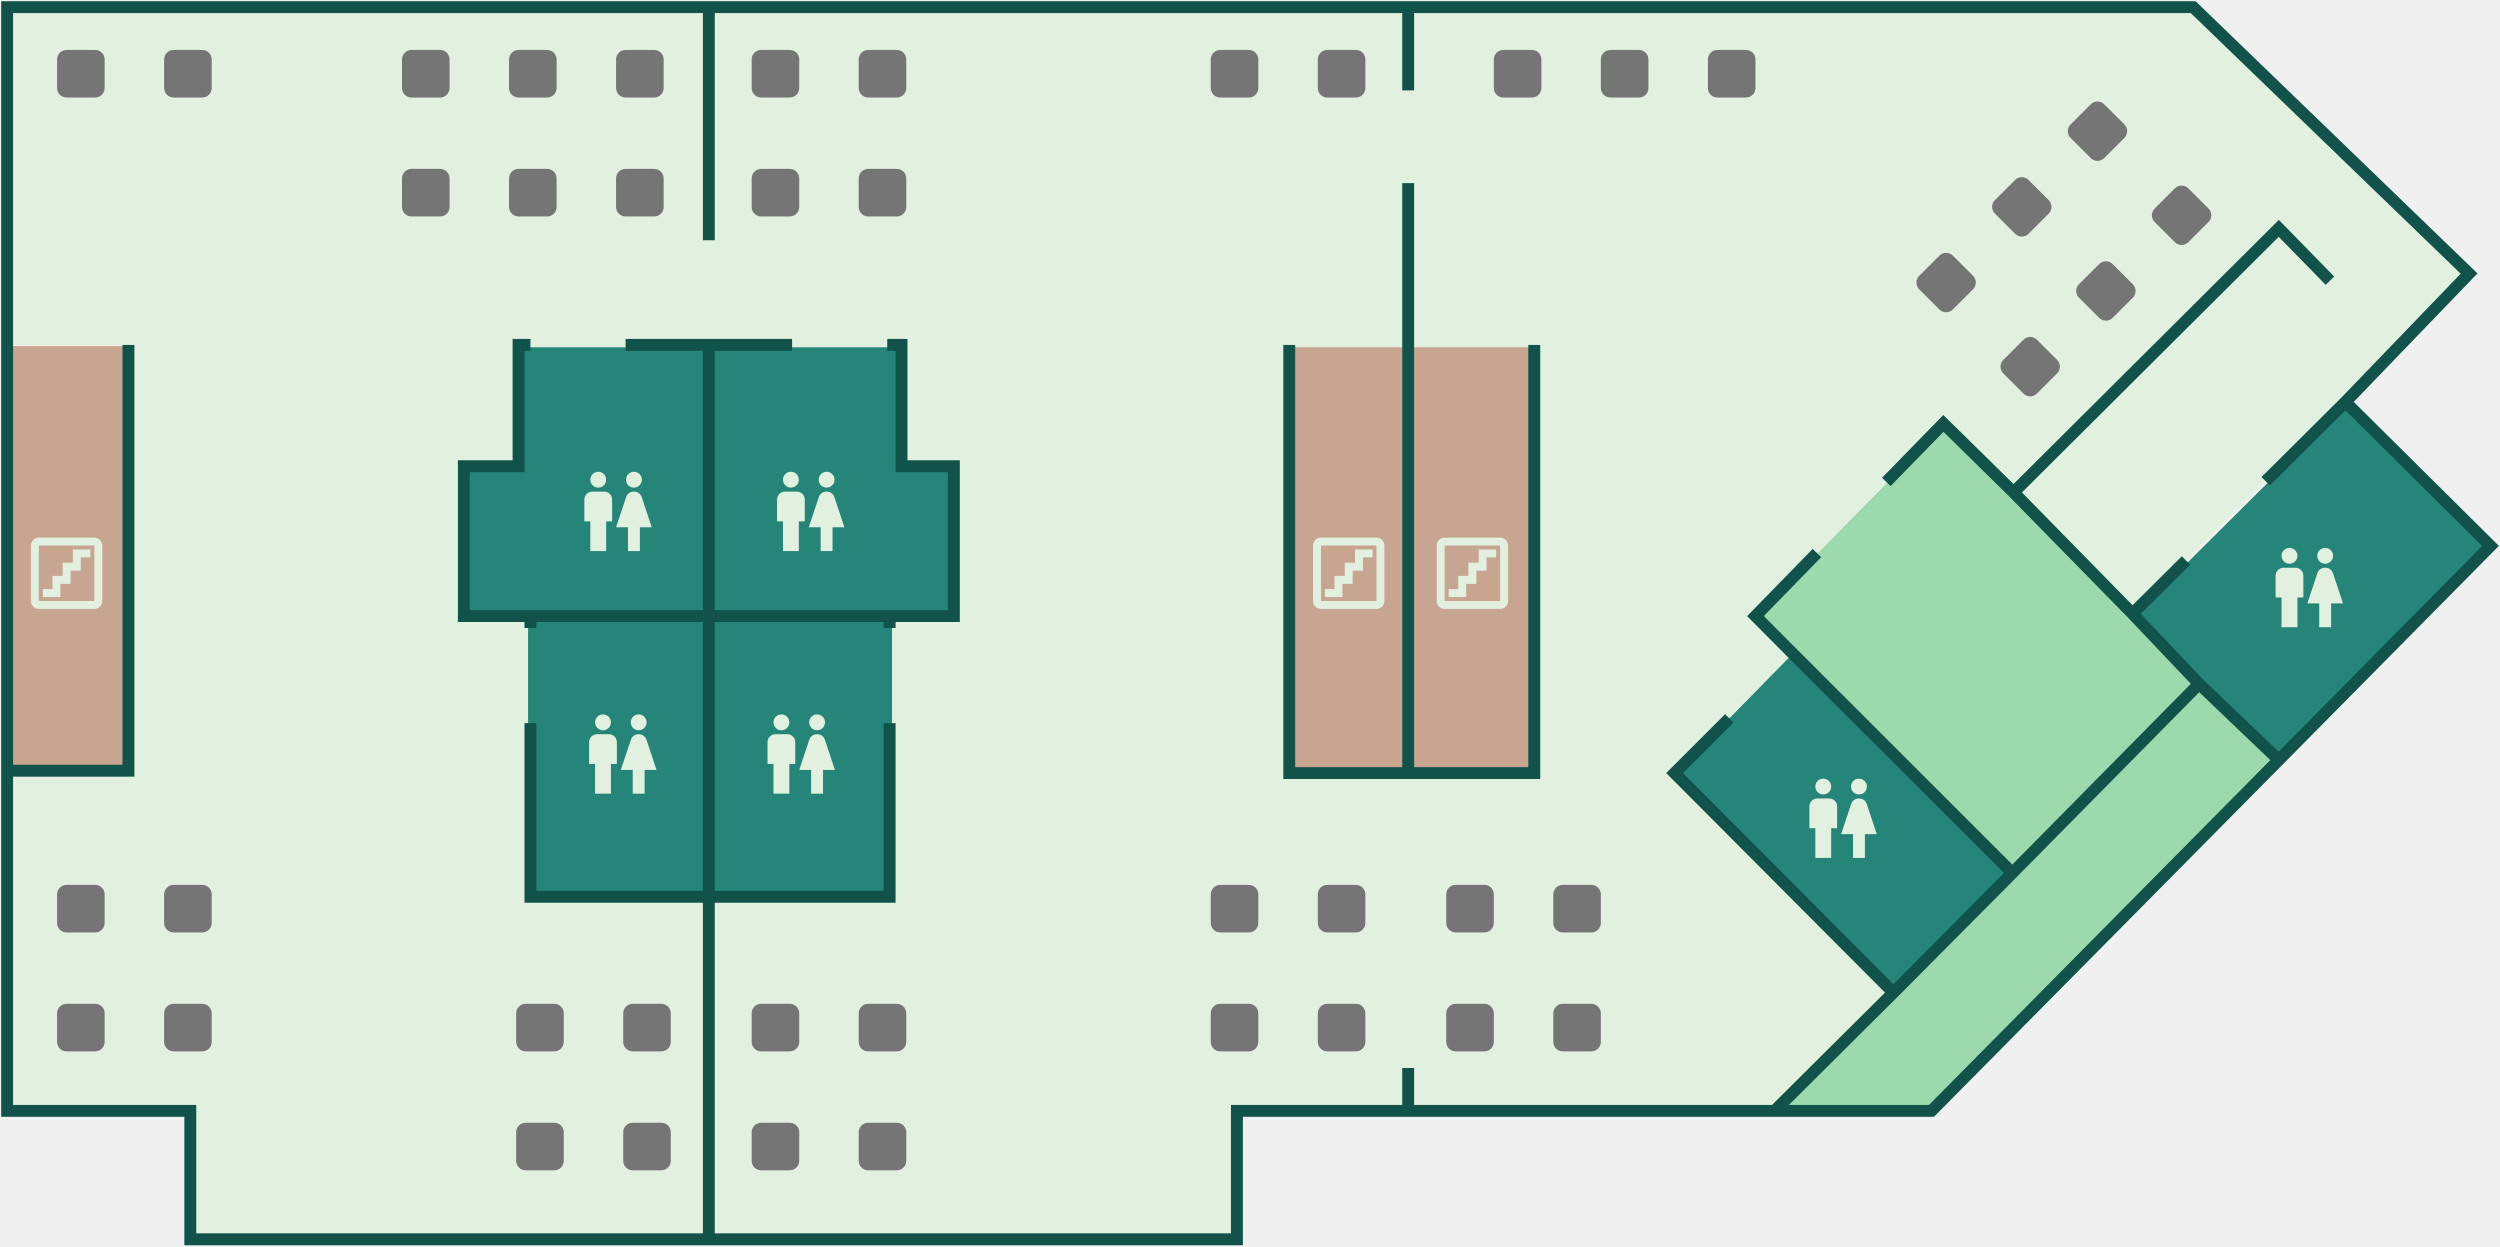
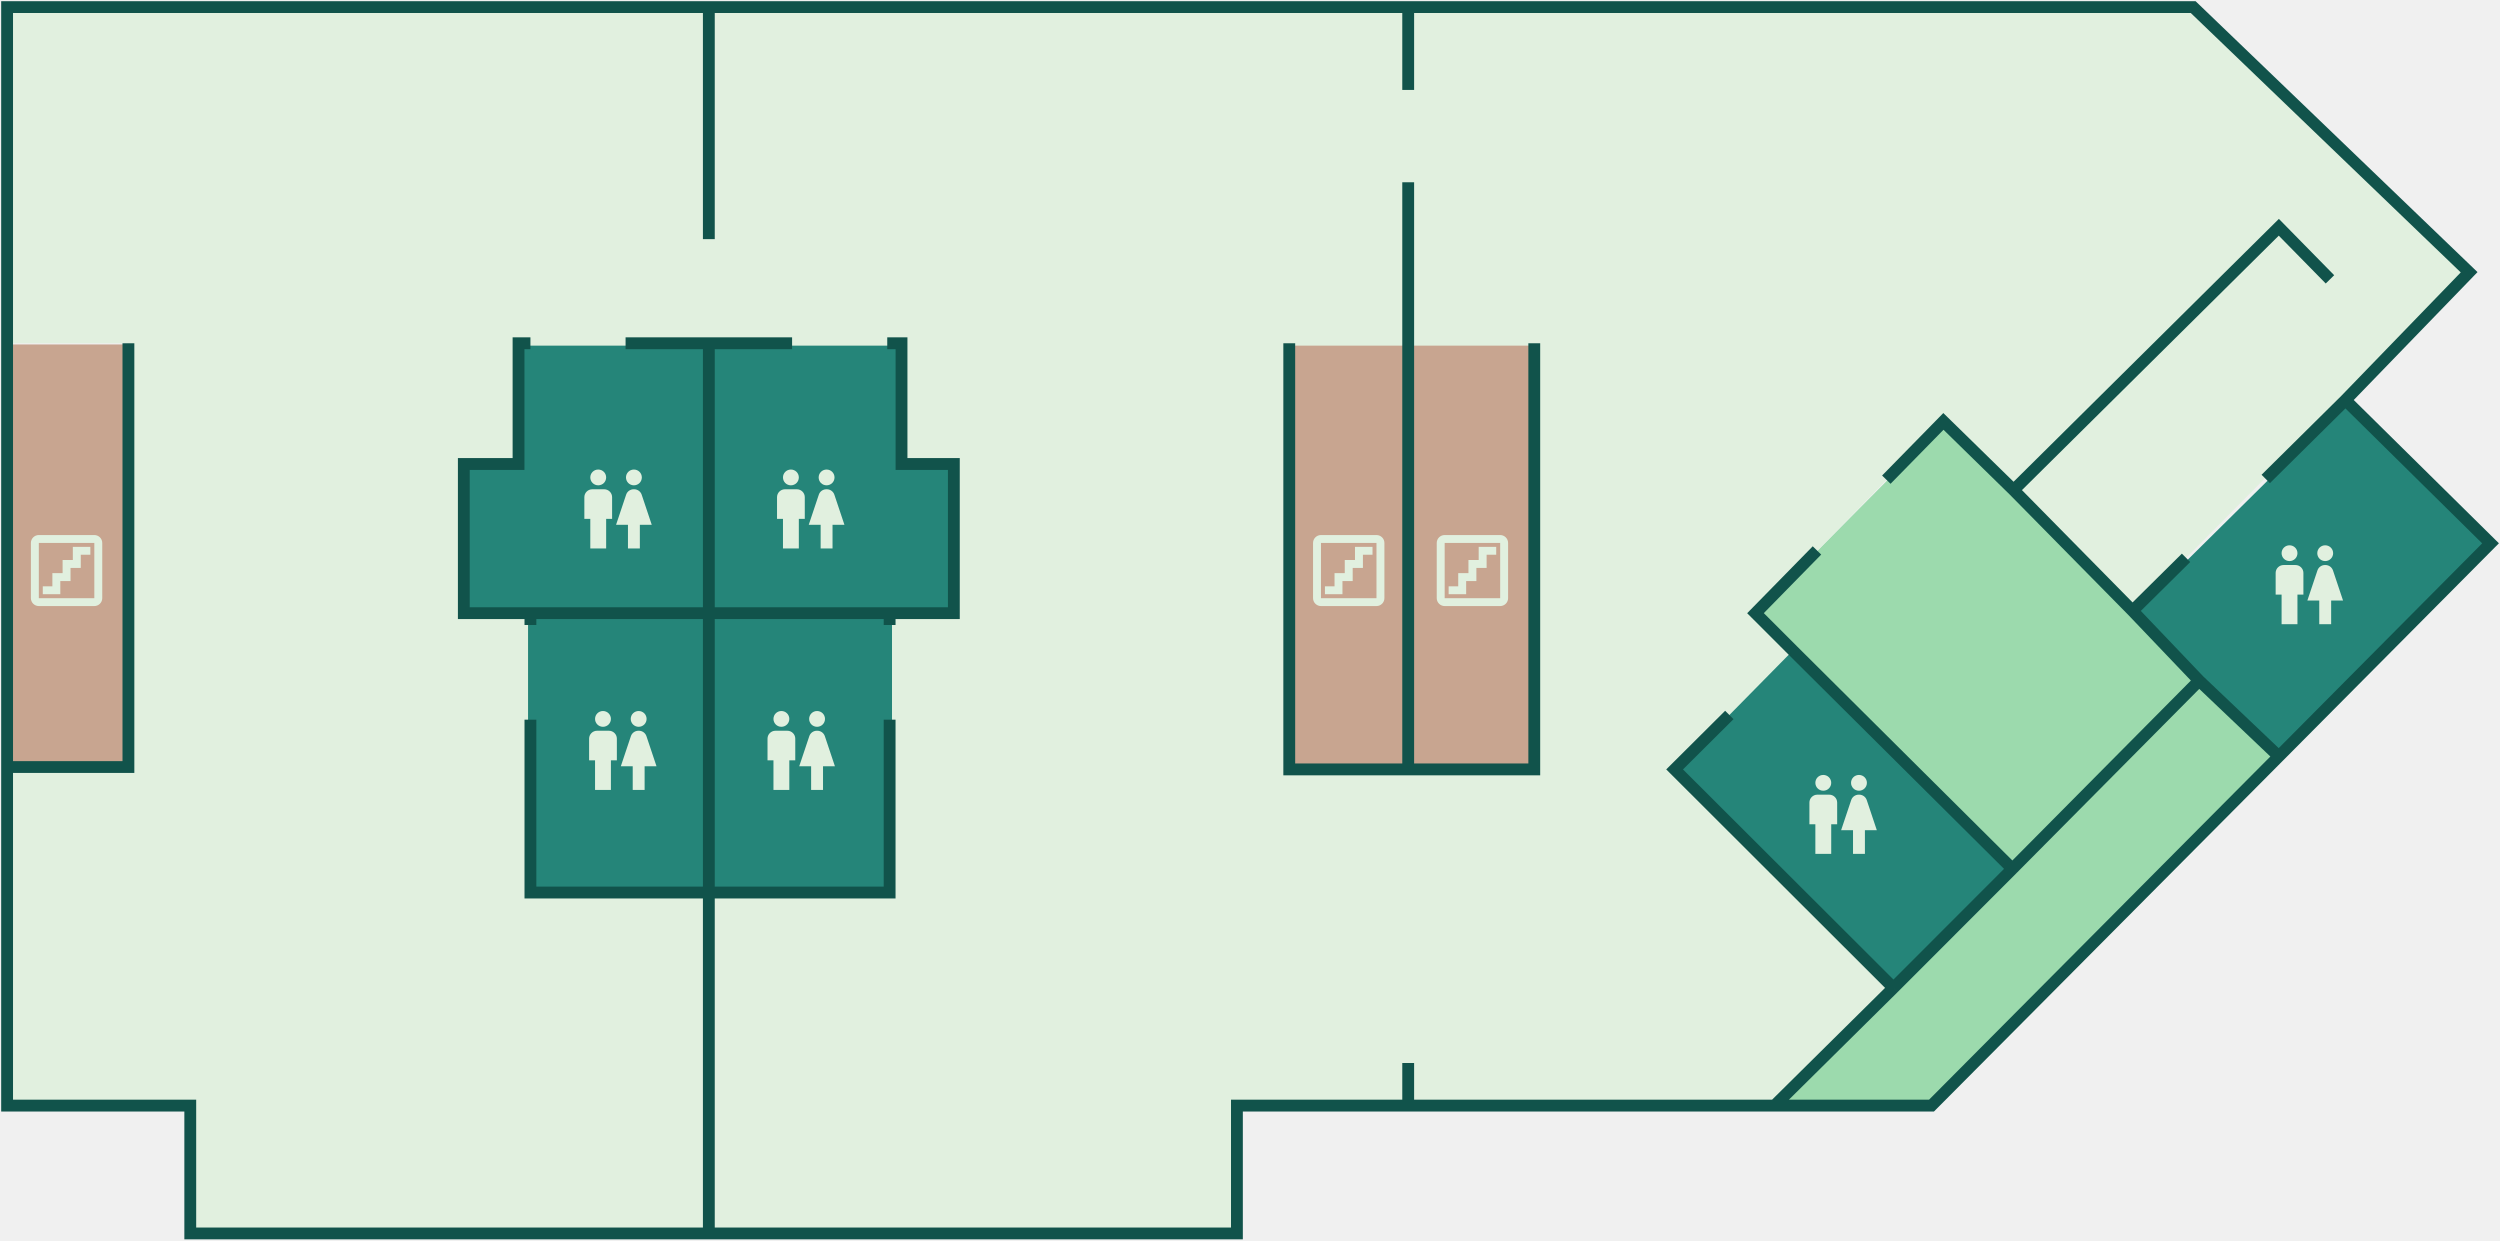
- <svg xmlns="http://www.w3.org/2000/svg" width="1051" height="524" viewBox="0 0 1051 524" fill="none">
-   <path d="M817.5 178.5L923.5 287L957 319.5L812 466.5H747.5L846 367L738 259L817.5 178.5Z" fill="#9CDAAD" />
-   <path d="M3 145V4L922 3.5L1038 115L896.5 258.5L817 178L738 259.5L754 275.5L704.5 325.5L796 417.5L747 467.5H519.5V520.5H79.5V466.5H3V323.5H53.5V145H3Z" fill="#E1F0DF" />
-   <path d="M54 145.5H4V324H54V145.5Z" fill="#C8A590" />
-   <path d="M542 324.5V146H644.5V324.5H542Z" fill="#C8A590" />
-   <path d="M378 146H218.5V196H195V259H222V376H375V259H400.5V196H378V146Z" fill="#258579" />
-   <path d="M704.5 325L753.5 275L844.5 366.5L795.5 416.5L704.5 325Z" fill="#258579" />
-   <path d="M986.5 170L897 259L956.5 319.5L1046 229L986.5 170Z" fill="#258579" />
-   <path d="M986 169L1038 115L922 3H592M986 169L1047 229.5L958 319.5M986 169L952.5 202.313M298 3H3V101V324M298 3V101M298 3H592M298 145V259M298 145H333M298 145H263M298 521H520V467H592M298 521H80V467H3V324M298 521V377M592 3V38M592 467V449M592 467H746M592 77V325M298 259V377M298 259H374M298 259H223M298 377H374V304M298 377H223V304M374 259H401V196H379V145H373M374 259V264M223 259H195V196H218V145H223M223 259V264M746 467H812L958 319.5M746 467L796 417.284M924.5 287.5L958 319.5M924.5 287.5L846 367M924.5 287.5L896.5 258M846.5 207L817 178L793 202.608M846.5 207L958 96L979.5 118M846.5 207L896.5 258M846 367L796 417.284M846 367L753.916 275L738 259L763.846 232.5M796 417.284L704 325L727 302M3 324H54V145M896.5 258L919 235.626M542 145V325H645V145" stroke="#11534B" stroke-width="5" />
-   <path d="M578.667 229.333V252.667H555.333V229.333H578.667ZM578.667 226H555.333C553.5 226 552 227.5 552 229.333V252.667C552 254.5 553.5 256 555.333 256H578.667C580.5 256 582 254.5 582 252.667V229.333C582 227.5 580.5 226 578.667 226ZM577 231H569.633V236.55H565.333V242.1H561.033V247.667H557V251H564.367V245.45H568.667V239.9H572.967V234.333H577V231Z" fill="#E1F0DF" />
-   <path d="M630.667 229.333V252.667H607.333V229.333H630.667ZM630.667 226H607.333C605.5 226 604 227.5 604 229.333V252.667C604 254.5 605.5 256 607.333 256H630.667C632.5 256 634 254.5 634 252.667V229.333C634 227.5 632.5 226 630.667 226ZM629 231H621.633V236.55H617.333V242.1H613.033V247.667H609V251H616.367V245.45H620.667V239.9H624.967V234.333H629V231Z" fill="#E1F0DF" />
-   <path d="M39.667 229.333V252.667H16.333V229.333H39.667ZM39.667 226H16.333C14.5 226 13 227.5 13 229.333V252.667C13 254.5 14.5 256 16.333 256H39.667C41.5 256 43 254.5 43 252.667V229.333C43 227.5 41.5 226 39.667 226ZM38 231H30.633V236.55H26.333V242.1H22.033V247.667H18V251H25.367V245.45H29.667V239.9H33.967V234.333H38V231Z" fill="#E1F0DF" />
+ <svg xmlns="http://www.w3.org/2000/svg" width="1056" height="524" viewBox="0 0 1056 524" fill="none">
+   <path d="M821.401 178.5L927.909 287L961.569 319.5L815.875 466.5H751.066L850.037 367L741.52 259L821.401 178.5Z" fill="#9CDAAD" />
+   <path d="M3 145V4L926.401 3.5L1042.96 115L900.779 258.5L820.898 178L741.52 259.5L757.597 275.5L707.86 325.5L799.798 417.5L750.563 467.5H521.974V520.5H79.866V466.5H3V323.5H53.742V145H3Z" fill="#E1F0DF" />
+   <path d="M54.244 145.5H4.005V324H54.244V145.5Z" fill="#C8A590" />
+   <path d="M544.581 324.5V146H647.572V324.5H544.581Z" fill="#C8A590" />
+   <path d="M379.796 146H219.532V196H195.92V259H223.049V376H376.782V259H402.404V196H379.796V146Z" fill="#258579" />
+   <path d="M707.86 325L757.094 275L848.53 366.5L799.295 416.5L707.86 325Z" fill="#258579" />
+   <path d="M991.21 170L901.282 259L961.067 319.5L1051 229L991.21 170Z" fill="#258579" />
+   <path d="M990.708 169L1042.96 115L926.401 3H594.821M990.708 169L1052 229.5L962.574 319.5M990.708 169L957.047 202.313M299.413 3H3V101V324M299.413 3V101M299.413 3H594.821M299.413 145V259M299.413 145H334.58M299.413 145H264.245M299.413 521H522.476V467H594.821M299.413 521H80.369V467H3V324M299.413 521V377M594.821 3V38M594.821 467V449M594.821 467H749.558M594.821 77V325M299.413 259V377M299.413 259H375.777M299.413 259H224.054M299.413 377H375.777V304M299.413 377H224.054V304M375.777 259H402.906V196H380.801V145H374.772M375.777 259V264M224.054 259H195.92V196H219.03V145H224.054M224.054 259V264M749.558 467H815.874L962.574 319.5M749.558 467L799.798 417.284M928.913 287.5L962.574 319.5M928.913 287.5L850.037 367M928.913 287.5L900.779 258M850.54 207L820.898 178L796.783 202.608M850.54 207L962.574 96L984.177 118M850.54 207L900.779 258M850.037 367L799.798 417.284M850.037 367L757.513 275L741.52 259L767.49 232.5M799.798 417.284L707.357 325L730.467 302M3 324H54.244V145M900.779 258L923.387 235.626M544.581 145V325H648.075V145" stroke="#11534B" stroke-width="5" />
+   <path d="M581.424 229.333V252.667H557.979V229.333H581.424ZM581.424 226H557.979C556.136 226 554.629 227.5 554.629 229.333V252.667C554.629 254.5 556.136 256 557.979 256H581.424C583.266 256 584.773 254.5 584.773 252.667V229.333C584.773 227.5 583.266 226 581.424 226ZM579.749 231H572.347V236.55H568.026V242.1H563.706V247.667H559.653V251H567.055V245.45H571.376V239.9H575.696V234.333H579.749V231Z" fill="#E1F0DF" />
+   <path d="M633.673 229.333V252.667H610.228V229.333H633.673ZM633.673 226H610.228C608.386 226 606.878 227.5 606.878 229.333V252.667C606.878 254.5 608.386 256 610.228 256H633.673C635.515 256 637.022 254.5 637.022 252.667V229.333C637.022 227.5 635.515 226 633.673 226ZM631.998 231H624.596V236.55H620.276V242.1H615.955V247.667H611.902V251H619.304V245.45H623.625V239.9H627.945V234.333H631.998V231Z" fill="#E1F0DF" />
+   <path d="M39.842 229.333V252.667H16.397V229.333H39.842ZM39.842 226H16.397C14.555 226 13.048 227.5 13.048 229.333V252.667C13.048 254.5 14.555 256 16.397 256H39.842C41.684 256 43.191 254.5 43.191 252.667V229.333C43.191 227.5 41.684 226 39.842 226ZM38.168 231H30.766V236.55H26.445V242.1H22.124V247.667H18.072V251H25.474V245.45H29.794V239.9H34.115V234.333H38.168V231Z" fill="#E1F0DF" />
  <g clip-path="url(#clip0)">
-     <path d="M325.167 333.667V321.167H322.667V312C322.667 310.167 324.167 308.667 326 308.667H331C332.833 308.667 334.333 310.167 334.333 312V321.167H331.833V333.667H325.167ZM346 333.667V323.667H351L346.767 310.95C346.3 309.583 345.033 308.667 343.6 308.667H343.4C341.967 308.667 340.683 309.583 340.233 310.95L336 323.667H341V333.667H346ZM328.5 307C330.35 307 331.833 305.517 331.833 303.667C331.833 301.817 330.35 300.333 328.5 300.333C326.65 300.333 325.167 301.817 325.167 303.667C325.167 305.517 326.65 307 328.5 307ZM343.5 307C345.35 307 346.833 305.517 346.833 303.667C346.833 301.817 345.35 300.333 343.5 300.333C341.65 300.333 340.167 301.817 340.167 303.667C340.167 305.517 341.65 307 343.5 307Z" fill="#E1F0DF" />
+     <path d="M326.71 333.667V321.167H324.198V312C324.198 310.167 325.705 308.667 327.547 308.667H332.571C334.413 308.667 335.92 310.167 335.92 312V321.167H333.408V333.667H326.71ZM347.643 333.667V323.667H352.667L348.413 310.95C347.944 309.583 346.671 308.667 345.231 308.667H345.03C343.59 308.667 342.301 309.583 341.848 310.95L337.595 323.667H342.619V333.667H347.643ZM330.059 307C331.918 307 333.408 305.517 333.408 303.667C333.408 301.817 331.918 300.333 330.059 300.333C328.2 300.333 326.71 301.817 326.71 303.667C326.71 305.517 328.2 307 330.059 307ZM345.131 307C346.99 307 348.48 305.517 348.48 303.667C348.48 301.817 346.99 300.333 345.131 300.333C343.272 300.333 341.781 301.817 341.781 303.667C341.781 305.517 343.272 307 345.131 307Z" fill="#E1F0DF" />
  </g>
  <g clip-path="url(#clip1)">
-     <path d="M329.167 231.667V219.167H326.667V210C326.667 208.167 328.167 206.667 330 206.667H335C336.833 206.667 338.333 208.167 338.333 210V219.167H335.833V231.667H329.167ZM350 231.667V221.667H355L350.767 208.95C350.3 207.583 349.033 206.667 347.6 206.667H347.4C345.967 206.667 344.683 207.583 344.233 208.95L340 221.667H345V231.667H350ZM332.5 205C334.35 205 335.833 203.517 335.833 201.667C335.833 199.817 334.35 198.333 332.5 198.333C330.65 198.333 329.167 199.817 329.167 201.667C329.167 203.517 330.65 205 332.5 205ZM347.5 205C349.35 205 350.833 203.517 350.833 201.667C350.833 199.817 349.35 198.333 347.5 198.333C345.65 198.333 344.167 199.817 344.167 201.667C344.167 203.517 345.65 205 347.5 205Z" fill="#E1F0DF" />
+     <path d="M330.729 231.667V219.167H328.217V210C328.217 208.167 329.724 206.667 331.566 206.667H336.59C338.432 206.667 339.939 208.167 339.939 210V219.167H337.427V231.667H330.729ZM351.662 231.667V221.667H356.686L352.432 208.95C351.963 207.583 350.691 206.667 349.25 206.667H349.049C347.609 206.667 346.32 207.583 345.868 208.95L341.614 221.667H346.638V231.667H351.662ZM334.078 205C335.937 205 337.427 203.517 337.427 201.667C337.427 199.817 335.937 198.333 334.078 198.333C332.219 198.333 330.729 199.817 330.729 201.667C330.729 203.517 332.219 205 334.078 205ZM349.15 205C351.009 205 352.499 203.517 352.499 201.667C352.499 199.817 351.009 198.333 349.15 198.333C347.291 198.333 345.801 199.817 345.801 201.667C345.801 203.517 347.291 205 349.15 205Z" fill="#E1F0DF" />
  </g>
  <g clip-path="url(#clip2)">
-     <path d="M248.167 231.667V219.167H245.667V210C245.667 208.167 247.167 206.667 249 206.667H254C255.833 206.667 257.333 208.167 257.333 210V219.167H254.833V231.667H248.167ZM269 231.667V221.667H274L269.767 208.95C269.3 207.583 268.033 206.667 266.6 206.667H266.4C264.967 206.667 263.683 207.583 263.233 208.95L259 221.667H264V231.667H269ZM251.5 205C253.35 205 254.833 203.517 254.833 201.667C254.833 199.817 253.35 198.333 251.5 198.333C249.65 198.333 248.167 199.817 248.167 201.667C248.167 203.517 249.65 205 251.5 205ZM266.5 205C268.35 205 269.833 203.517 269.833 201.667C269.833 199.817 268.35 198.333 266.5 198.333C264.65 198.333 263.167 199.817 263.167 201.667C263.167 203.517 264.65 205 266.5 205Z" fill="#E1F0DF" />
+     <path d="M249.341 231.667V219.167H246.829V210C246.829 208.167 248.336 206.667 250.178 206.667H255.202C257.044 206.667 258.551 208.167 258.551 210V219.167H256.039V231.667H249.341ZM270.274 231.667V221.667H275.298L271.044 208.95C270.575 207.583 269.303 206.667 267.862 206.667H267.661C266.221 206.667 264.932 207.583 264.48 208.95L260.226 221.667H265.25V231.667H270.274ZM252.69 205C254.549 205 256.039 203.517 256.039 201.667C256.039 199.817 254.549 198.333 252.69 198.333C250.831 198.333 249.341 199.817 249.341 201.667C249.341 203.517 250.831 205 252.69 205ZM267.762 205C269.621 205 271.111 203.517 271.111 201.667C271.111 199.817 269.621 198.333 267.762 198.333C265.903 198.333 264.413 199.817 264.413 201.667C264.413 203.517 265.903 205 267.762 205Z" fill="#E1F0DF" />
  </g>
  <g clip-path="url(#clip3)">
-     <path d="M250.167 333.667V321.167H247.667V312C247.667 310.167 249.167 308.667 251 308.667H256C257.833 308.667 259.333 310.167 259.333 312V321.167H256.833V333.667H250.167ZM271 333.667V323.667H276L271.767 310.95C271.3 309.583 270.033 308.667 268.6 308.667H268.4C266.967 308.667 265.683 309.583 265.233 310.95L261 323.667H266V333.667H271ZM253.5 307C255.35 307 256.833 305.517 256.833 303.667C256.833 301.817 255.35 300.333 253.5 300.333C251.65 300.333 250.167 301.817 250.167 303.667C250.167 305.517 251.65 307 253.5 307ZM268.5 307C270.35 307 271.833 305.517 271.833 303.667C271.833 301.817 270.35 300.333 268.5 300.333C266.65 300.333 265.167 301.817 265.167 303.667C265.167 305.517 266.65 307 268.5 307Z" fill="#E1F0DF" />
+     <path d="M251.35 333.667V321.167H248.838V312C248.838 310.167 250.346 308.667 252.188 308.667H257.212C259.054 308.667 260.561 310.167 260.561 312V321.167H258.049V333.667H251.35ZM272.284 333.667V323.667H277.307L273.054 310.95C272.585 309.583 271.312 308.667 269.872 308.667H269.671C268.231 308.667 266.941 309.583 266.489 310.95L262.236 323.667H267.26V333.667H272.284ZM254.7 307C256.559 307 258.049 305.517 258.049 303.667C258.049 301.817 256.559 300.333 254.7 300.333C252.841 300.333 251.35 301.817 251.35 303.667C251.35 305.517 252.841 307 254.7 307ZM269.772 307C271.63 307 273.121 305.517 273.121 303.667C273.121 301.817 271.63 300.333 269.772 300.333C267.913 300.333 266.422 301.817 266.422 303.667C266.422 305.517 267.913 307 269.772 307Z" fill="#E1F0DF" />
  </g>
  <g clip-path="url(#clip4)">
-     <path d="M763.167 360.667V348.167H760.667V339C760.667 337.167 762.167 335.667 764 335.667H769C770.833 335.667 772.333 337.167 772.333 339V348.167H769.833V360.667H763.167ZM784 360.667V350.667H789L784.767 337.95C784.3 336.583 783.033 335.667 781.6 335.667H781.4C779.967 335.667 778.683 336.583 778.233 337.95L774 350.667H779V360.667H784ZM766.5 334C768.35 334 769.833 332.517 769.833 330.667C769.833 328.817 768.35 327.333 766.5 327.333C764.65 327.333 763.167 328.817 763.167 330.667C763.167 332.517 764.65 334 766.5 334ZM781.5 334C783.35 334 784.833 332.517 784.833 330.667C784.833 328.817 783.35 327.333 781.5 327.333C779.65 327.333 778.167 328.817 778.167 330.667C778.167 332.517 779.65 334 781.5 334Z" fill="#E1F0DF" />
+     <path d="M766.807 360.667V348.167H764.295V339C764.295 337.167 765.803 335.667 767.645 335.667H772.669C774.511 335.667 776.018 337.167 776.018 339V348.167H773.506V360.667H766.807ZM787.74 360.667V350.667H792.764L788.511 337.95C788.042 336.583 786.769 335.667 785.329 335.667H785.128C783.688 335.667 782.398 336.583 781.946 337.95L777.693 350.667H782.716V360.667H787.74ZM770.157 334C772.015 334 773.506 332.517 773.506 330.667C773.506 328.817 772.015 327.333 770.157 327.333C768.298 327.333 766.807 328.817 766.807 330.667C766.807 332.517 768.298 334 770.157 334ZM785.228 334C787.087 334 788.578 332.517 788.578 330.667C788.578 328.817 787.087 327.333 785.228 327.333C783.37 327.333 781.879 328.817 781.879 330.667C781.879 332.517 783.37 334 785.228 334Z" fill="#E1F0DF" />
  </g>
  <g clip-path="url(#clip5)">
-     <path d="M959.167 263.667V251.167H956.667V242C956.667 240.167 958.167 238.667 960 238.667H965C966.833 238.667 968.333 240.167 968.333 242V251.167H965.833V263.667H959.167ZM980 263.667V253.667H985L980.767 240.95C980.3 239.583 979.033 238.667 977.6 238.667H977.4C975.967 238.667 974.683 239.583 974.233 240.95L970 253.667H975V263.667H980ZM962.5 237C964.35 237 965.833 235.517 965.833 233.667C965.833 231.817 964.35 230.333 962.5 230.333C960.65 230.333 959.167 231.817 959.167 233.667C959.167 235.517 960.65 237 962.5 237ZM977.5 237C979.35 237 980.833 235.517 980.833 233.667C980.833 231.817 979.35 230.333 977.5 230.333C975.65 230.333 974.167 231.817 974.167 233.667C974.167 235.517 975.65 237 977.5 237Z" fill="#E1F0DF" />
+     <path d="M963.746 263.667V251.167H961.234V242C961.234 240.167 962.741 238.667 964.583 238.667H969.607C971.449 238.667 972.957 240.167 972.957 242V251.167H970.445V263.667H963.746ZM984.679 263.667V253.667H989.703L985.449 240.95C984.981 239.583 983.708 238.667 982.268 238.667H982.067C980.627 238.667 979.337 239.583 978.885 240.95L974.631 253.667H979.655V263.667H984.679ZM967.095 237C968.954 237 970.445 235.517 970.445 233.667C970.445 231.817 968.954 230.333 967.095 230.333C965.236 230.333 963.746 231.817 963.746 233.667C963.746 235.517 965.236 237 967.095 237ZM982.167 237C984.026 237 985.516 235.517 985.516 233.667C985.516 231.817 984.026 230.333 982.167 230.333C980.308 230.333 978.818 231.817 978.818 233.667C978.818 235.517 980.308 237 982.167 237Z" fill="#E1F0DF" />
  </g>
-   <path d="M169 25C169 22.791 170.791 21 173 21H185C187.209 21 189 22.791 189 25V37C189 39.209 187.209 41 185 41H173C170.791 41 169 39.209 169 37V25Z" fill="#757575" />
-   <path d="M214 25C214 22.791 215.791 21 218 21H230C232.209 21 234 22.791 234 25V37C234 39.209 232.209 41 230 41H218C215.791 41 214 39.209 214 37V25Z" fill="#757575" />
-   <path d="M259 25C259 22.791 260.791 21 263 21H275C277.209 21 279 22.791 279 25V37C279 39.209 277.209 41 275 41H263C260.791 41 259 39.209 259 37V25Z" fill="#757575" />
-   <path d="M169 75C169 72.791 170.791 71 173 71H185C187.209 71 189 72.791 189 75V87C189 89.209 187.209 91 185 91H173C170.791 91 169 89.209 169 87V75Z" fill="#757575" />
-   <path d="M214 75C214 72.791 215.791 71 218 71H230C232.209 71 234 72.791 234 75V87C234 89.209 232.209 91 230 91H218C215.791 91 214 89.209 214 87V75Z" fill="#757575" />
-   <path d="M259 75C259 72.791 260.791 71 263 71H275C277.209 71 279 72.791 279 75V87C279 89.209 277.209 91 275 91H263C260.791 91 259 89.209 259 87V75Z" fill="#757575" />
-   <path d="M806.828 121.61C805.266 120.048 805.266 117.515 806.828 115.953L815.314 107.468C816.876 105.906 819.408 105.906 820.971 107.468L829.456 115.953C831.018 117.515 831.018 120.048 829.456 121.61L820.971 130.095C819.408 131.658 816.876 131.658 815.314 130.095L806.828 121.61Z" fill="#757575" />
-   <path d="M838.648 89.79C837.086 88.228 837.086 85.696 838.648 84.133L847.134 75.648C848.696 74.086 851.228 74.086 852.79 75.648L861.276 84.133C862.838 85.696 862.838 88.228 861.276 89.79L852.79 98.276C851.228 99.838 848.696 99.838 847.134 98.276L838.648 89.79Z" fill="#757575" />
-   <path d="M870.468 57.971C868.906 56.408 868.906 53.876 870.468 52.314L878.953 43.828C880.515 42.266 883.048 42.266 884.61 43.828L893.095 52.314C894.658 53.876 894.658 56.408 893.095 57.971L884.61 66.456C883.048 68.018 880.515 68.018 878.953 66.456L870.468 57.971Z" fill="#757575" />
-   <path d="M842.184 156.966C840.622 155.403 840.622 152.871 842.184 151.309L850.669 142.823C852.231 141.261 854.764 141.261 856.326 142.823L864.811 151.309C866.373 152.871 866.373 155.403 864.811 156.966L856.326 165.451C854.764 167.013 852.231 167.013 850.669 165.451L842.184 156.966Z" fill="#757575" />
-   <path d="M874.004 125.146C872.441 123.584 872.441 121.051 874.004 119.489L882.489 111.004C884.051 109.441 886.584 109.441 888.146 111.004L896.631 119.489C898.193 121.051 898.193 123.584 896.631 125.146L888.146 133.631C886.584 135.193 884.051 135.193 882.489 133.631L874.004 125.146Z" fill="#757575" />
-   <path d="M905.823 93.326C904.261 91.764 904.261 89.231 905.823 87.669L914.309 79.184C915.871 77.622 918.403 77.622 919.966 79.184L928.451 87.669C930.013 89.231 930.013 91.764 928.451 93.326L919.966 101.811C918.403 103.373 915.871 103.373 914.309 101.811L905.823 93.326Z" fill="#757575" />
-   <path d="M24 25C24 22.791 25.791 21 28 21H40C42.209 21 44 22.791 44 25V37C44 39.209 42.209 41 40 41H28C25.791 41 24 39.209 24 37V25Z" fill="#757575" />
-   <path d="M69 25C69 22.791 70.791 21 73 21H85C87.209 21 89 22.791 89 25V37C89 39.209 87.209 41 85 41H73C70.791 41 69 39.209 69 37V25Z" fill="#757575" />
-   <path d="M509 25C509 22.791 510.791 21 513 21H525C527.209 21 529 22.791 529 25V37C529 39.209 527.209 41 525 41H513C510.791 41 509 39.209 509 37V25Z" fill="#757575" />
-   <path d="M554 25C554 22.791 555.791 21 558 21H570C572.209 21 574 22.791 574 25V37C574 39.209 572.209 41 570 41H558C555.791 41 554 39.209 554 37V25Z" fill="#757575" />
-   <path d="M24 376C24 373.791 25.791 372 28 372H40C42.209 372 44 373.791 44 376V388C44 390.209 42.209 392 40 392H28C25.791 392 24 390.209 24 388V376Z" fill="#757575" />
-   <path d="M69 376C69 373.791 70.791 372 73 372H85C87.209 372 89 373.791 89 376V388C89 390.209 87.209 392 85 392H73C70.791 392 69 390.209 69 388V376Z" fill="#757575" />
-   <path d="M24 426C24 423.791 25.791 422 28 422H40C42.209 422 44 423.791 44 426V438C44 440.209 42.209 442 40 442H28C25.791 442 24 440.209 24 438V426Z" fill="#757575" />
-   <path d="M69 426C69 423.791 70.791 422 73 422H85C87.209 422 89 423.791 89 426V438C89 440.209 87.209 442 85 442H73C70.791 442 69 440.209 69 438V426Z" fill="#757575" />
-   <path d="M316 426C316 423.791 317.791 422 320 422H332C334.209 422 336 423.791 336 426V438C336 440.209 334.209 442 332 442H320C317.791 442 316 440.209 316 438V426Z" fill="#757575" />
-   <path d="M361 426C361 423.791 362.791 422 365 422H377C379.209 422 381 423.791 381 426V438C381 440.209 379.209 442 377 442H365C362.791 442 361 440.209 361 438V426Z" fill="#757575" />
-   <path d="M316 476C316 473.791 317.791 472 320 472H332C334.209 472 336 473.791 336 476V488C336 490.209 334.209 492 332 492H320C317.791 492 316 490.209 316 488V476Z" fill="#757575" />
-   <path d="M361 476C361 473.791 362.791 472 365 472H377C379.209 472 381 473.791 381 476V488C381 490.209 379.209 492 377 492H365C362.791 492 361 490.209 361 488V476Z" fill="#757575" />
-   <path d="M316 25C316 22.791 317.791 21 320 21H332C334.209 21 336 22.791 336 25V37C336 39.209 334.209 41 332 41H320C317.791 41 316 39.209 316 37V25Z" fill="#757575" />
-   <path d="M361 25C361 22.791 362.791 21 365 21H377C379.209 21 381 22.791 381 25V37C381 39.209 379.209 41 377 41H365C362.791 41 361 39.209 361 37V25Z" fill="#757575" />
-   <path d="M316 75C316 72.791 317.791 71 320 71H332C334.209 71 336 72.791 336 75V87C336 89.209 334.209 91 332 91H320C317.791 91 316 89.209 316 87V75Z" fill="#757575" />
-   <path d="M361 75C361 72.791 362.791 71 365 71H377C379.209 71 381 72.791 381 75V87C381 89.209 379.209 91 377 91H365C362.791 91 361 89.209 361 87V75Z" fill="#757575" />
-   <path d="M608 376C608 373.791 609.791 372 612 372H624C626.209 372 628 373.791 628 376V388C628 390.209 626.209 392 624 392H612C609.791 392 608 390.209 608 388V376Z" fill="#757575" />
-   <path d="M653 376C653 373.791 654.791 372 657 372H669C671.209 372 673 373.791 673 376V388C673 390.209 671.209 392 669 392H657C654.791 392 653 390.209 653 388V376Z" fill="#757575" />
-   <path d="M608 426C608 423.791 609.791 422 612 422H624C626.209 422 628 423.791 628 426V438C628 440.209 626.209 442 624 442H612C609.791 442 608 440.209 608 438V426Z" fill="#757575" />
-   <path d="M653 426C653 423.791 654.791 422 657 422H669C671.209 422 673 423.791 673 426V438C673 440.209 671.209 442 669 442H657C654.791 442 653 440.209 653 438V426Z" fill="#757575" />
-   <path d="M217 426C217 423.791 218.791 422 221 422H233C235.209 422 237 423.791 237 426V438C237 440.209 235.209 442 233 442H221C218.791 442 217 440.209 217 438V426Z" fill="#757575" />
-   <path d="M262 426C262 423.791 263.791 422 266 422H278C280.209 422 282 423.791 282 426V438C282 440.209 280.209 442 278 442H266C263.791 442 262 440.209 262 438V426Z" fill="#757575" />
-   <path d="M217 476C217 473.791 218.791 472 221 472H233C235.209 472 237 473.791 237 476V488C237 490.209 235.209 492 233 492H221C218.791 492 217 490.209 217 488V476Z" fill="#757575" />
-   <path d="M262 476C262 473.791 263.791 472 266 472H278C280.209 472 282 473.791 282 476V488C282 490.209 280.209 492 278 492H266C263.791 492 262 490.209 262 488V476Z" fill="#757575" />
-   <path d="M509 376C509 373.791 510.791 372 513 372H525C527.209 372 529 373.791 529 376V388C529 390.209 527.209 392 525 392H513C510.791 392 509 390.209 509 388V376Z" fill="#757575" />
-   <path d="M554 376C554 373.791 555.791 372 558 372H570C572.209 372 574 373.791 574 376V388C574 390.209 572.209 392 570 392H558C555.791 392 554 390.209 554 388V376Z" fill="#757575" />
-   <path d="M509 426C509 423.791 510.791 422 513 422H525C527.209 422 529 423.791 529 426V438C529 440.209 527.209 442 525 442H513C510.791 442 509 440.209 509 438V426Z" fill="#757575" />
-   <path d="M554 426C554 423.791 555.791 422 558 422H570C572.209 422 574 423.791 574 426V438C574 440.209 572.209 442 570 442H558C555.791 442 554 440.209 554 438V426Z" fill="#757575" />
-   <path d="M628 25C628 22.791 629.791 21 632 21H644C646.209 21 648 22.791 648 25V37C648 39.209 646.209 41 644 41H632C629.791 41 628 39.209 628 37V25Z" fill="#757575" />
-   <path d="M673 25C673 22.791 674.791 21 677 21H689C691.209 21 693 22.791 693 25V37C693 39.209 691.209 41 689 41H677C674.791 41 673 39.209 673 37V25Z" fill="#757575" />
-   <path d="M718 25C718 22.791 719.791 21 722 21H734C736.209 21 738 22.791 738 25V37C738 39.209 736.209 41 734 41H722C719.791 41 718 39.209 718 37V25Z" fill="#757575" />
  <defs>
    <clipPath id="clip0">
-       <rect width="40" height="40" fill="white" transform="translate(316 297)" />
+       <rect width="40.192" height="40" fill="white" transform="translate(317.499 297)" />
    </clipPath>
    <clipPath id="clip1">
-       <rect width="40" height="40" fill="white" transform="translate(320 195)" />
+       <rect width="40.192" height="40" fill="white" transform="translate(321.518 195)" />
    </clipPath>
    <clipPath id="clip2">
-       <rect width="40" height="40" fill="white" transform="translate(239 195)" />
+       <rect width="40.192" height="40" fill="white" transform="translate(240.13 195)" />
    </clipPath>
    <clipPath id="clip3">
-       <rect width="40" height="40" fill="white" transform="translate(241 297)" />
+       <rect width="40.192" height="40" fill="white" transform="translate(242.14 297)" />
    </clipPath>
    <clipPath id="clip4">
-       <rect width="40" height="40" fill="white" transform="translate(754 324)" />
+       <rect width="40.192" height="40" fill="white" transform="translate(757.597 324)" />
    </clipPath>
    <clipPath id="clip5">
-       <rect width="40" height="40" fill="white" transform="translate(950 227)" />
+       <rect width="40.192" height="40" fill="white" transform="translate(954.535 227)" />
    </clipPath>
  </defs>
</svg>
